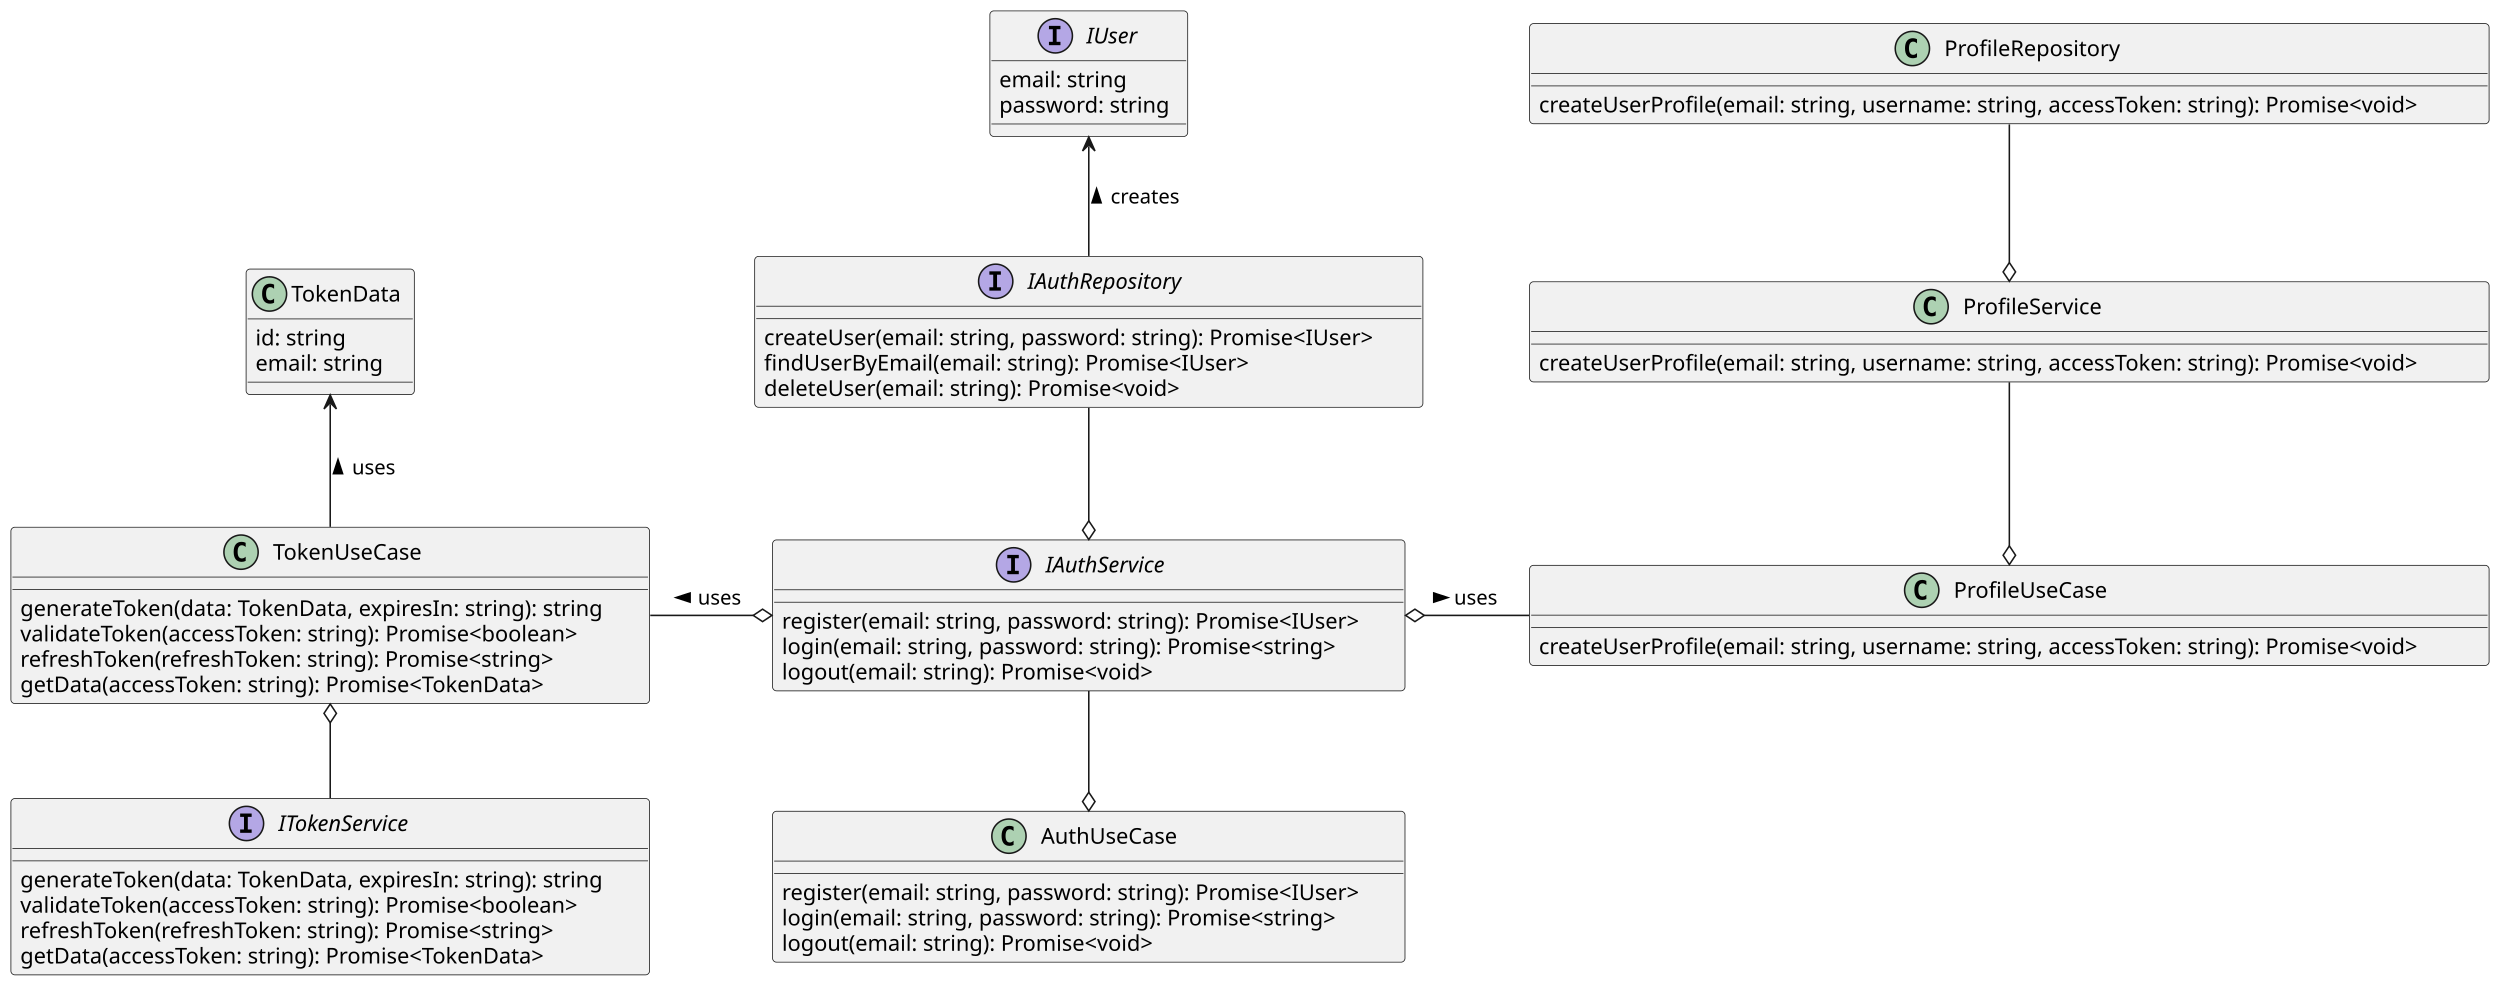
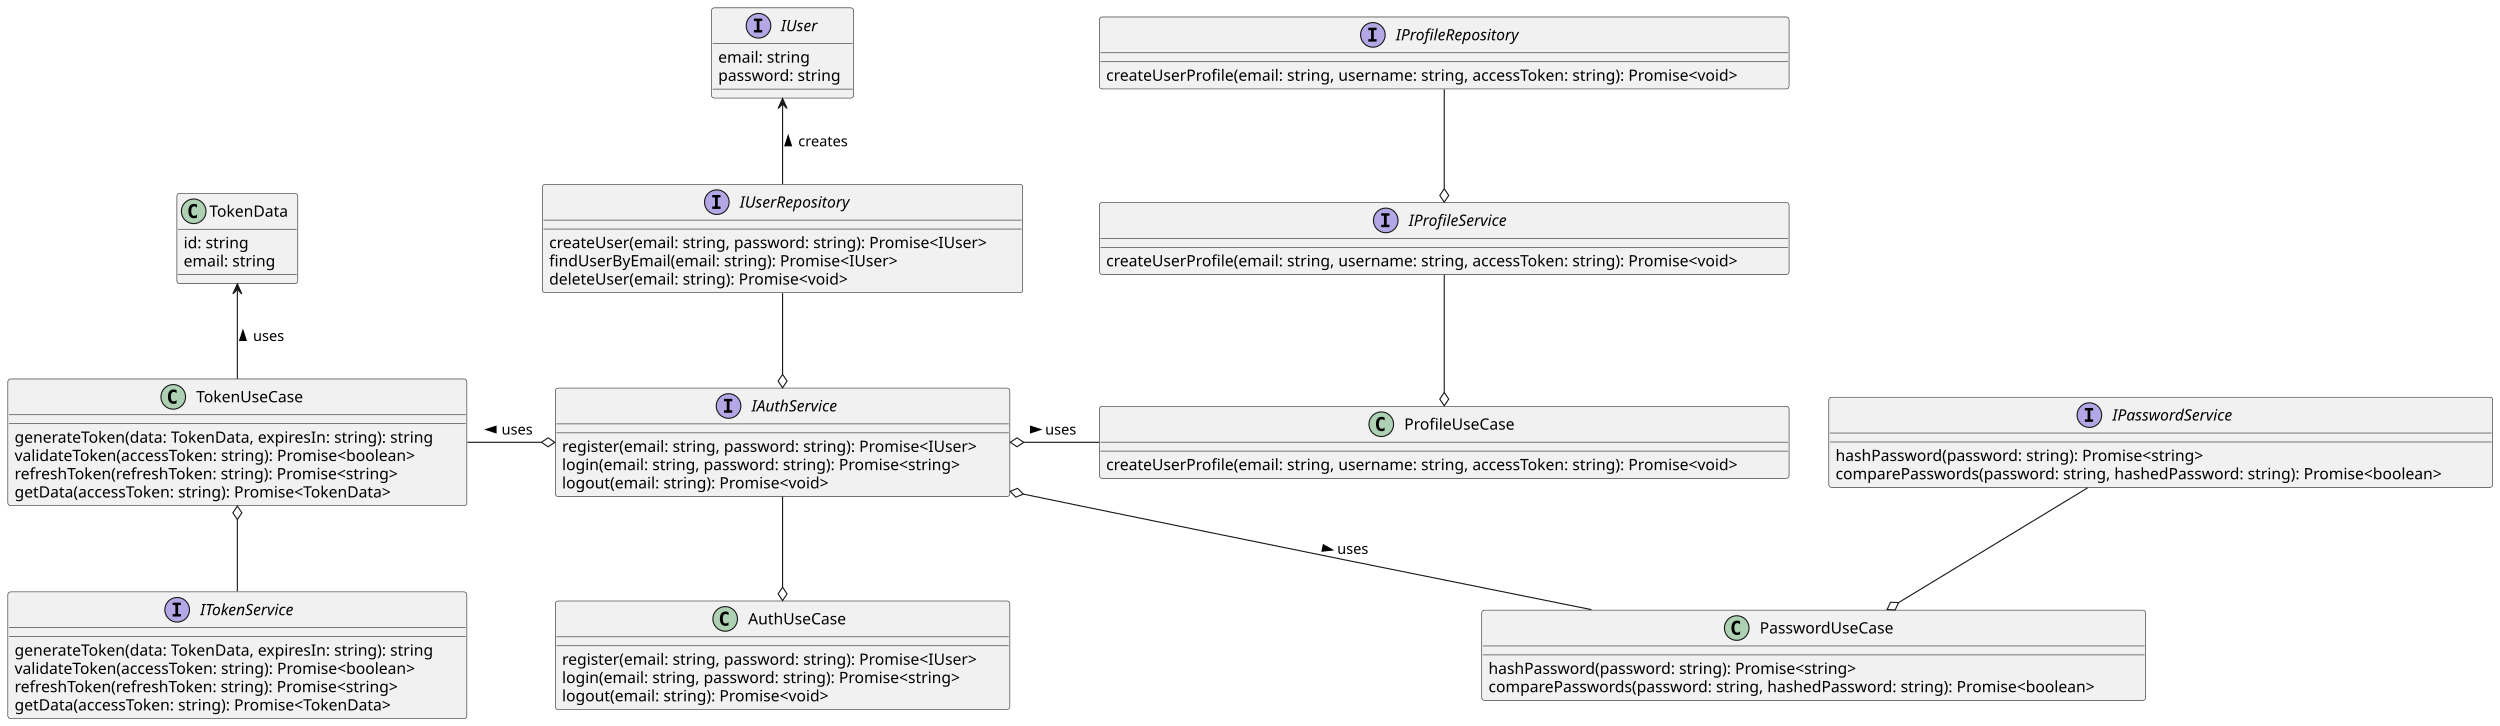
- <svg xmlns="http://www.w3.org/2000/svg" contentStyleType="text/css" height="632px" preserveAspectRatio="none" style="width:1605px;height:632px;background:#FFFFFF;" version="1.1" viewBox="0 0 1605 632" width="1605px" zoomAndPan="magnify">
+ <svg xmlns="http://www.w3.org/2000/svg" contentStyleType="text/css" height="648px" preserveAspectRatio="none" style="width:2233px;height:648px;background:#FFFFFF;" version="1.1" viewBox="0 0 2233 648" width="2233px" zoomAndPan="magnify">
  <defs />
  <g>
    <g id="elem_IUser">
      <rect codeLine="2" fill="#F1F1F1" height="80.594" id="IUser" rx="2.5" ry="2.5" style="stroke:#181818;stroke-width:0.5;" width="127" x="635.5" y="7" />
      <ellipse cx="677.5" cy="23" fill="#B4A7E5" rx="11" ry="11" style="stroke:#181818;stroke-width:1.0;" />
      <path d="M673.422,18.766 L673.422,16.609 L680.812,16.609 L680.812,18.766 L678.344,18.766 L678.344,26.844 L680.812,26.844 L680.812,29 L673.422,29 L673.422,26.844 L675.891,26.844 L675.891,18.766 L673.422,18.766 Z " fill="#000000" />
      <text fill="#000000" font-family="sans-serif" font-size="14" font-style="italic" lengthAdjust="spacing" textLength="35" x="697.5" y="27.847">IUser</text>
      <line style="stroke:#181818;stroke-width:0.5;" x1="636.5" x2="761.5" y1="39" y2="39" />
      <text fill="#000000" font-family="sans-serif" font-size="14" lengthAdjust="spacing" textLength="84" x="641.5" y="55.995">email: string</text>
      <text fill="#000000" font-family="sans-serif" font-size="14" lengthAdjust="spacing" textLength="115" x="641.5" y="72.292">password: string</text>
      <line style="stroke:#181818;stroke-width:0.5;" x1="636.5" x2="761.5" y1="79.594" y2="79.594" />
    </g>
    <g id="elem_TokenData">
      <rect codeLine="7" fill="#F1F1F1" height="80.594" id="TokenData" rx="2.5" ry="2.5" style="stroke:#181818;stroke-width:0.5;" width="108" x="158" y="172.74" />
      <ellipse cx="173" cy="188.74" fill="#ADD1B2" rx="11" ry="11" style="stroke:#181818;stroke-width:1.0;" />
      <path d="M175.969,194.381 Q175.391,194.678 174.75,194.818 Q174.109,194.974 173.406,194.974 Q170.906,194.974 169.578,193.334 Q168.266,191.678 168.266,188.553 Q168.266,185.428 169.578,183.771 Q170.906,182.115 173.406,182.115 Q174.109,182.115 174.75,182.271 Q175.406,182.428 175.969,182.724 L175.969,185.443 Q175.344,184.865 174.75,184.599 Q174.156,184.318 173.531,184.318 Q172.188,184.318 171.5,185.396 Q170.812,186.459 170.812,188.553 Q170.812,190.646 171.5,191.724 Q172.188,192.787 173.531,192.787 Q174.156,192.787 174.75,192.521 Q175.344,192.24 175.969,191.662 L175.969,194.381 Z " fill="#000000" />
      <text fill="#000000" font-family="sans-serif" font-size="14" lengthAdjust="spacing" textLength="76" x="187" y="193.587">TokenData</text>
      <line style="stroke:#181818;stroke-width:0.5;" x1="159" x2="265" y1="204.74" y2="204.74" />
      <text fill="#000000" font-family="sans-serif" font-size="14" lengthAdjust="spacing" textLength="60" x="164" y="221.735">id: string</text>
      <text fill="#000000" font-family="sans-serif" font-size="14" lengthAdjust="spacing" textLength="84" x="164" y="238.032">email: string</text>
      <line style="stroke:#181818;stroke-width:0.5;" x1="159" x2="265" y1="245.334" y2="245.334" />
    </g>
-     <g id="elem_IAuthRepository">
-       <rect codeLine="12" fill="#F1F1F1" height="96.891" id="IAuthRepository" rx="2.5" ry="2.5" style="stroke:#181818;stroke-width:0.5;" width="429" x="484.5" y="164.59" />
-       <ellipse cx="639.25" cy="180.59" fill="#B4A7E5" rx="11" ry="11" style="stroke:#181818;stroke-width:1.0;" />
-       <path d="M635.172,176.356 L635.172,174.199 L642.562,174.199 L642.562,176.356 L640.094,176.356 L640.094,184.434 L642.562,184.434 L642.562,186.59 L635.172,186.59 L635.172,184.434 L637.641,184.434 L637.641,176.356 L635.172,176.356 Z " fill="#000000" />
-       <text fill="#000000" font-family="sans-serif" font-size="14" font-style="italic" lengthAdjust="spacing" textLength="111" x="659.75" y="185.437">IAuthRepository</text>
+     <g id="elem_IUserRepository">
+       <rect codeLine="12" fill="#F1F1F1" height="96.891" id="IUserRepository" rx="2.5" ry="2.5" style="stroke:#181818;stroke-width:0.5;" width="429" x="484.5" y="164.59" />
+       <ellipse cx="640.25" cy="180.59" fill="#B4A7E5" rx="11" ry="11" style="stroke:#181818;stroke-width:1.0;" />
+       <path d="M636.172,176.356 L636.172,174.199 L643.562,174.199 L643.562,176.356 L641.094,176.356 L641.094,184.434 L643.562,184.434 L643.562,186.59 L636.172,186.59 L636.172,184.434 L638.641,184.434 L638.641,176.356 L636.172,176.356 Z " fill="#000000" />
+       <text fill="#000000" font-family="sans-serif" font-size="14" font-style="italic" lengthAdjust="spacing" textLength="109" x="660.75" y="185.437">IUserRepository</text>
      <line style="stroke:#181818;stroke-width:0.5;" x1="485.5" x2="912.5" y1="196.59" y2="196.59" />
      <line style="stroke:#181818;stroke-width:0.5;" x1="485.5" x2="912.5" y1="204.59" y2="204.59" />
      <text fill="#000000" font-family="sans-serif" font-size="14" lengthAdjust="spacing" textLength="417" x="490.5" y="221.585">createUser(email: string, password: string): Promise&lt;IUser&gt;</text>
      <text fill="#000000" font-family="sans-serif" font-size="14" lengthAdjust="spacing" textLength="328" x="490.5" y="237.882">findUserByEmail(email: string): Promise&lt;IUser&gt;</text>
      <text fill="#000000" font-family="sans-serif" font-size="14" lengthAdjust="spacing" textLength="287" x="490.5" y="254.179">deleteUser(email: string): Promise&lt;void&gt;</text>
    </g>
    <g id="elem_IAuthService">
      <rect codeLine="18" fill="#F1F1F1" height="96.891" id="IAuthService" rx="2.5" ry="2.5" style="stroke:#181818;stroke-width:0.5;" width="406" x="496" y="346.63" />
      <ellipse cx="650.75" cy="362.63" fill="#B4A7E5" rx="11" ry="11" style="stroke:#181818;stroke-width:1.0;" />
      <path d="M646.672,358.396 L646.672,356.239 L654.062,356.239 L654.062,358.396 L651.594,358.396 L651.594,366.474 L654.062,366.474 L654.062,368.63 L646.672,368.63 L646.672,366.474 L649.141,366.474 L649.141,358.396 L646.672,358.396 Z " fill="#000000" />
      <text fill="#000000" font-family="sans-serif" font-size="14" font-style="italic" lengthAdjust="spacing" textLength="88" x="671.25" y="367.477">IAuthService</text>
      <line style="stroke:#181818;stroke-width:0.5;" x1="497" x2="901" y1="378.63" y2="378.63" />
      <line style="stroke:#181818;stroke-width:0.5;" x1="497" x2="901" y1="386.63" y2="386.63" />
      <text fill="#000000" font-family="sans-serif" font-size="14" lengthAdjust="spacing" textLength="394" x="502" y="403.625">register(email: string, password: string): Promise&lt;IUser&gt;</text>
      <text fill="#000000" font-family="sans-serif" font-size="14" lengthAdjust="spacing" textLength="378" x="502" y="419.922">login(email: string, password: string): Promise&lt;string&gt;</text>
      <text fill="#000000" font-family="sans-serif" font-size="14" lengthAdjust="spacing" textLength="255" x="502" y="436.219">logout(email: string): Promise&lt;void&gt;</text>
    </g>
+     <g id="elem_IPasswordService">
+       <rect codeLine="24" fill="#F1F1F1" height="80.594" id="IPasswordService" rx="2.5" ry="2.5" style="stroke:#181818;stroke-width:0.5;" width="593" x="1633.5" y="354.78" />
+       <ellipse cx="1866.25" cy="370.78" fill="#B4A7E5" rx="11" ry="11" style="stroke:#181818;stroke-width:1.0;" />
+       <path d="M1862.172,366.546 L1862.172,364.389 L1869.562,364.389 L1869.562,366.546 L1867.094,366.546 L1867.094,374.624 L1869.562,374.624 L1869.562,376.78 L1862.172,376.78 L1862.172,374.624 L1864.641,374.624 L1864.641,366.546 L1862.172,366.546 Z " fill="#000000" />
+       <text fill="#000000" font-family="sans-serif" font-size="14" font-style="italic" lengthAdjust="spacing" textLength="119" x="1886.75" y="375.627">IPasswordService</text>
+       <line style="stroke:#181818;stroke-width:0.5;" x1="1634.5" x2="2225.5" y1="386.78" y2="386.78" />
+       <line style="stroke:#181818;stroke-width:0.5;" x1="1634.5" x2="2225.5" y1="394.78" y2="394.78" />
+       <text fill="#000000" font-family="sans-serif" font-size="14" lengthAdjust="spacing" textLength="354" x="1639.5" y="411.775">hashPassword(password: string): Promise&lt;string&gt;</text>
+       <text fill="#000000" font-family="sans-serif" font-size="14" lengthAdjust="spacing" textLength="581" x="1639.5" y="428.072">comparePasswords(password: string, hashedPassword: string): Promise&lt;boolean&gt;</text>
+     </g>
    <g id="elem_AuthUseCase">
-       <rect codeLine="24" fill="#F1F1F1" height="96.891" id="AuthUseCase" rx="2.5" ry="2.5" style="stroke:#181818;stroke-width:0.5;" width="406" x="496" y="520.82" />
-       <ellipse cx="647.75" cy="536.82" fill="#ADD1B2" rx="11" ry="11" style="stroke:#181818;stroke-width:1.0;" />
-       <path d="M650.719,542.461 Q650.141,542.758 649.5,542.898 Q648.859,543.054 648.156,543.054 Q645.656,543.054 644.328,541.414 Q643.016,539.758 643.016,536.633 Q643.016,533.508 644.328,531.851 Q645.656,530.195 648.156,530.195 Q648.859,530.195 649.5,530.351 Q650.156,530.508 650.719,530.804 L650.719,533.523 Q650.094,532.945 649.5,532.679 Q648.906,532.398 648.281,532.398 Q646.938,532.398 646.25,533.476 Q645.562,534.539 645.562,536.633 Q645.562,538.726 646.25,539.804 Q646.938,540.867 648.281,540.867 Q648.906,540.867 649.5,540.601 Q650.094,540.32 650.719,539.742 L650.719,542.461 Z " fill="#000000" />
-       <text fill="#000000" font-family="sans-serif" font-size="14" lengthAdjust="spacing" textLength="94" x="668.25" y="541.667">AuthUseCase</text>
-       <line style="stroke:#181818;stroke-width:0.5;" x1="497" x2="901" y1="552.82" y2="552.82" />
-       <line style="stroke:#181818;stroke-width:0.5;" x1="497" x2="901" y1="560.82" y2="560.82" />
-       <text fill="#000000" font-family="sans-serif" font-size="14" lengthAdjust="spacing" textLength="394" x="502" y="577.815">register(email: string, password: string): Promise&lt;IUser&gt;</text>
-       <text fill="#000000" font-family="sans-serif" font-size="14" lengthAdjust="spacing" textLength="378" x="502" y="594.112">login(email: string, password: string): Promise&lt;string&gt;</text>
-       <text fill="#000000" font-family="sans-serif" font-size="14" lengthAdjust="spacing" textLength="255" x="502" y="610.409">logout(email: string): Promise&lt;void&gt;</text>
+       <rect codeLine="29" fill="#F1F1F1" height="96.891" id="AuthUseCase" rx="2.5" ry="2.5" style="stroke:#181818;stroke-width:0.5;" width="406" x="496" y="536.82" />
+       <ellipse cx="647.75" cy="552.82" fill="#ADD1B2" rx="11" ry="11" style="stroke:#181818;stroke-width:1.0;" />
+       <path d="M650.719,558.461 Q650.141,558.758 649.5,558.898 Q648.859,559.054 648.156,559.054 Q645.656,559.054 644.328,557.414 Q643.016,555.758 643.016,552.633 Q643.016,549.508 644.328,547.851 Q645.656,546.195 648.156,546.195 Q648.859,546.195 649.5,546.351 Q650.156,546.508 650.719,546.804 L650.719,549.523 Q650.094,548.945 649.5,548.679 Q648.906,548.398 648.281,548.398 Q646.938,548.398 646.25,549.476 Q645.562,550.539 645.562,552.633 Q645.562,554.726 646.25,555.804 Q646.938,556.867 648.281,556.867 Q648.906,556.867 649.5,556.601 Q650.094,556.32 650.719,555.742 L650.719,558.461 Z " fill="#000000" />
+       <text fill="#000000" font-family="sans-serif" font-size="14" lengthAdjust="spacing" textLength="94" x="668.25" y="557.667">AuthUseCase</text>
+       <line style="stroke:#181818;stroke-width:0.5;" x1="497" x2="901" y1="568.82" y2="568.82" />
+       <line style="stroke:#181818;stroke-width:0.5;" x1="497" x2="901" y1="576.82" y2="576.82" />
+       <text fill="#000000" font-family="sans-serif" font-size="14" lengthAdjust="spacing" textLength="394" x="502" y="593.815">register(email: string, password: string): Promise&lt;IUser&gt;</text>
+       <text fill="#000000" font-family="sans-serif" font-size="14" lengthAdjust="spacing" textLength="378" x="502" y="610.112">login(email: string, password: string): Promise&lt;string&gt;</text>
+       <text fill="#000000" font-family="sans-serif" font-size="14" lengthAdjust="spacing" textLength="255" x="502" y="626.409">logout(email: string): Promise&lt;void&gt;</text>
+     </g>
+     <g id="elem_PasswordUseCase">
+       <rect codeLine="35" fill="#F1F1F1" height="80.594" id="PasswordUseCase" rx="2.5" ry="2.5" style="stroke:#181818;stroke-width:0.5;" width="593" x="1323.5" y="544.97" />
+       <ellipse cx="1551.25" cy="560.97" fill="#ADD1B2" rx="11" ry="11" style="stroke:#181818;stroke-width:1.0;" />
+       <path d="M1554.219,566.611 Q1553.641,566.908 1553,567.048 Q1552.359,567.204 1551.656,567.204 Q1549.156,567.204 1547.828,565.564 Q1546.516,563.908 1546.516,560.783 Q1546.516,557.658 1547.828,556.001 Q1549.156,554.345 1551.656,554.345 Q1552.359,554.345 1553,554.501 Q1553.656,554.658 1554.219,554.954 L1554.219,557.673 Q1553.594,557.095 1553,556.829 Q1552.406,556.548 1551.781,556.548 Q1550.438,556.548 1549.75,557.626 Q1549.062,558.689 1549.062,560.783 Q1549.062,562.876 1549.75,563.954 Q1550.438,565.017 1551.781,565.017 Q1552.406,565.017 1553,564.751 Q1553.594,564.47 1554.219,563.892 L1554.219,566.611 Z " fill="#000000" />
+       <text fill="#000000" font-family="sans-serif" font-size="14" lengthAdjust="spacing" textLength="129" x="1571.75" y="565.817">PasswordUseCase</text>
+       <line style="stroke:#181818;stroke-width:0.5;" x1="1324.5" x2="1915.5" y1="576.97" y2="576.97" />
+       <line style="stroke:#181818;stroke-width:0.5;" x1="1324.5" x2="1915.5" y1="584.97" y2="584.97" />
+       <text fill="#000000" font-family="sans-serif" font-size="14" lengthAdjust="spacing" textLength="354" x="1329.5" y="601.965">hashPassword(password: string): Promise&lt;string&gt;</text>
+       <text fill="#000000" font-family="sans-serif" font-size="14" lengthAdjust="spacing" textLength="581" x="1329.5" y="618.262">comparePasswords(password: string, hashedPassword: string): Promise&lt;boolean&gt;</text>
    </g>
    <g id="elem_ITokenService">
-       <rect codeLine="30" fill="#F1F1F1" height="113.188" id="ITokenService" rx="2.5" ry="2.5" style="stroke:#181818;stroke-width:0.5;" width="410" x="7" y="512.67" />
-       <ellipse cx="158.25" cy="528.67" fill="#B4A7E5" rx="11" ry="11" style="stroke:#181818;stroke-width:1.0;" />
-       <path d="M154.172,524.436 L154.172,522.279 L161.562,522.279 L161.562,524.436 L159.094,524.436 L159.094,532.514 L161.562,532.514 L161.562,534.67 L154.172,534.67 L154.172,532.514 L156.641,532.514 L156.641,524.436 L154.172,524.436 Z " fill="#000000" />
-       <text fill="#000000" font-family="sans-serif" font-size="14" font-style="italic" lengthAdjust="spacing" textLength="99" x="178.75" y="533.517">ITokenService</text>
-       <line style="stroke:#181818;stroke-width:0.5;" x1="8" x2="416" y1="544.67" y2="544.67" />
-       <line style="stroke:#181818;stroke-width:0.5;" x1="8" x2="416" y1="552.67" y2="552.67" />
-       <text fill="#000000" font-family="sans-serif" font-size="14" lengthAdjust="spacing" textLength="398" x="13" y="569.665">generateToken(data: TokenData, expiresIn: string): string</text>
-       <text fill="#000000" font-family="sans-serif" font-size="14" lengthAdjust="spacing" textLength="392" x="13" y="585.962">validateToken(accessToken: string): Promise&lt;boolean&gt;</text>
-       <text fill="#000000" font-family="sans-serif" font-size="14" lengthAdjust="spacing" textLength="372" x="13" y="602.259">refreshToken(refreshToken: string): Promise&lt;string&gt;</text>
-       <text fill="#000000" font-family="sans-serif" font-size="14" lengthAdjust="spacing" textLength="371" x="13" y="618.556">getData(accessToken: string): Promise&lt;TokenData&gt;</text>
+       <rect codeLine="40" fill="#F1F1F1" height="113.188" id="ITokenService" rx="2.5" ry="2.5" style="stroke:#181818;stroke-width:0.5;" width="410" x="7" y="528.67" />
+       <ellipse cx="158.25" cy="544.67" fill="#B4A7E5" rx="11" ry="11" style="stroke:#181818;stroke-width:1.0;" />
+       <path d="M154.172,540.436 L154.172,538.279 L161.562,538.279 L161.562,540.436 L159.094,540.436 L159.094,548.514 L161.562,548.514 L161.562,550.67 L154.172,550.67 L154.172,548.514 L156.641,548.514 L156.641,540.436 L154.172,540.436 Z " fill="#000000" />
+       <text fill="#000000" font-family="sans-serif" font-size="14" font-style="italic" lengthAdjust="spacing" textLength="99" x="178.75" y="549.517">ITokenService</text>
+       <line style="stroke:#181818;stroke-width:0.5;" x1="8" x2="416" y1="560.67" y2="560.67" />
+       <line style="stroke:#181818;stroke-width:0.5;" x1="8" x2="416" y1="568.67" y2="568.67" />
+       <text fill="#000000" font-family="sans-serif" font-size="14" lengthAdjust="spacing" textLength="398" x="13" y="585.665">generateToken(data: TokenData, expiresIn: string): string</text>
+       <text fill="#000000" font-family="sans-serif" font-size="14" lengthAdjust="spacing" textLength="392" x="13" y="601.962">validateToken(accessToken: string): Promise&lt;boolean&gt;</text>
+       <text fill="#000000" font-family="sans-serif" font-size="14" lengthAdjust="spacing" textLength="372" x="13" y="618.259">refreshToken(refreshToken: string): Promise&lt;string&gt;</text>
+       <text fill="#000000" font-family="sans-serif" font-size="14" lengthAdjust="spacing" textLength="371" x="13" y="634.556">getData(accessToken: string): Promise&lt;TokenData&gt;</text>
    </g>
    <g id="elem_TokenUseCase">
-       <rect codeLine="37" fill="#F1F1F1" height="113.188" id="TokenUseCase" rx="2.5" ry="2.5" style="stroke:#181818;stroke-width:0.5;" width="410" x="7" y="338.48" />
+       <rect codeLine="47" fill="#F1F1F1" height="113.188" id="TokenUseCase" rx="2.5" ry="2.5" style="stroke:#181818;stroke-width:0.5;" width="410" x="7" y="338.48" />
      <ellipse cx="154.75" cy="354.48" fill="#ADD1B2" rx="11" ry="11" style="stroke:#181818;stroke-width:1.0;" />
      <path d="M157.719,360.121 Q157.141,360.418 156.5,360.558 Q155.859,360.714 155.156,360.714 Q152.656,360.714 151.328,359.074 Q150.016,357.418 150.016,354.293 Q150.016,351.168 151.328,349.511 Q152.656,347.855 155.156,347.855 Q155.859,347.855 156.5,348.011 Q157.156,348.168 157.719,348.464 L157.719,351.183 Q157.094,350.605 156.5,350.339 Q155.906,350.058 155.281,350.058 Q153.938,350.058 153.25,351.136 Q152.562,352.199 152.562,354.293 Q152.562,356.386 153.25,357.464 Q153.938,358.527 155.281,358.527 Q155.906,358.527 156.5,358.261 Q157.094,357.98 157.719,357.402 L157.719,360.121 Z " fill="#000000" />
      <text fill="#000000" font-family="sans-serif" font-size="14" lengthAdjust="spacing" textLength="106" x="175.25" y="359.327">TokenUseCase</text>
      <line style="stroke:#181818;stroke-width:0.5;" x1="8" x2="416" y1="370.48" y2="370.48" />
      <line style="stroke:#181818;stroke-width:0.5;" x1="8" x2="416" y1="378.48" y2="378.48" />
      <text fill="#000000" font-family="sans-serif" font-size="14" lengthAdjust="spacing" textLength="398" x="13" y="395.475">generateToken(data: TokenData, expiresIn: string): string</text>
      <text fill="#000000" font-family="sans-serif" font-size="14" lengthAdjust="spacing" textLength="392" x="13" y="411.772">validateToken(accessToken: string): Promise&lt;boolean&gt;</text>
      <text fill="#000000" font-family="sans-serif" font-size="14" lengthAdjust="spacing" textLength="372" x="13" y="428.069">refreshToken(refreshToken: string): Promise&lt;string&gt;</text>
      <text fill="#000000" font-family="sans-serif" font-size="14" lengthAdjust="spacing" textLength="371" x="13" y="444.366">getData(accessToken: string): Promise&lt;TokenData&gt;</text>
    </g>
-     <g id="elem_ProfileRepository">
-       <rect codeLine="44" fill="#F1F1F1" height="64.297" id="ProfileRepository" rx="2.5" ry="2.5" style="stroke:#181818;stroke-width:0.5;" width="616" x="982" y="15.15" />
-       <ellipse cx="1227.75" cy="31.15" fill="#ADD1B2" rx="11" ry="11" style="stroke:#181818;stroke-width:1.0;" />
-       <path d="M1230.719,36.791 Q1230.141,37.087 1229.5,37.228 Q1228.859,37.384 1228.156,37.384 Q1225.656,37.384 1224.328,35.744 Q1223.016,34.087 1223.016,30.962 Q1223.016,27.837 1224.328,26.181 Q1225.656,24.525 1228.156,24.525 Q1228.859,24.525 1229.5,24.681 Q1230.156,24.837 1230.719,25.134 L1230.719,27.853 Q1230.094,27.275 1229.5,27.009 Q1228.906,26.728 1228.281,26.728 Q1226.938,26.728 1226.25,27.806 Q1225.562,28.869 1225.562,30.962 Q1225.562,33.056 1226.25,34.134 Q1226.938,35.197 1228.281,35.197 Q1228.906,35.197 1229.5,34.931 Q1230.094,34.65 1230.719,34.072 L1230.719,36.791 Z " fill="#000000" />
-       <text fill="#000000" font-family="sans-serif" font-size="14" lengthAdjust="spacing" textLength="116" x="1248.25" y="35.997">ProfileRepository</text>
+     <g id="elem_IProfileRepository">
+       <rect codeLine="54" fill="#F1F1F1" height="64.297" id="IProfileRepository" rx="2.5" ry="2.5" style="stroke:#181818;stroke-width:0.5;" width="616" x="982" y="15.15" />
+       <ellipse cx="1226.25" cy="31.15" fill="#B4A7E5" rx="11" ry="11" style="stroke:#181818;stroke-width:1.0;" />
+       <path d="M1222.172,26.916 L1222.172,24.759 L1229.562,24.759 L1229.562,26.916 L1227.094,26.916 L1227.094,34.994 L1229.562,34.994 L1229.562,37.15 L1222.172,37.15 L1222.172,34.994 L1224.641,34.994 L1224.641,26.916 L1222.172,26.916 Z " fill="#000000" />
+       <text fill="#000000" font-family="sans-serif" font-size="14" font-style="italic" lengthAdjust="spacing" textLength="119" x="1246.75" y="35.997">IProfileRepository</text>
      <line style="stroke:#181818;stroke-width:0.5;" x1="983" x2="1597" y1="47.15" y2="47.15" />
      <line style="stroke:#181818;stroke-width:0.5;" x1="983" x2="1597" y1="55.15" y2="55.15" />
      <text fill="#000000" font-family="sans-serif" font-size="14" lengthAdjust="spacing" textLength="604" x="988" y="72.145">createUserProfile(email: string, username: string, accessToken: string): Promise&lt;void&gt;</text>
    </g>
-     <g id="elem_ProfileService">
-       <rect codeLine="48" fill="#F1F1F1" height="64.297" id="ProfileService" rx="2.5" ry="2.5" style="stroke:#181818;stroke-width:0.5;" width="616" x="982" y="180.89" />
-       <ellipse cx="1239.75" cy="196.89" fill="#ADD1B2" rx="11" ry="11" style="stroke:#181818;stroke-width:1.0;" />
-       <path d="M1242.719,202.531 Q1242.141,202.827 1241.5,202.968 Q1240.859,203.124 1240.156,203.124 Q1237.656,203.124 1236.328,201.484 Q1235.016,199.827 1235.016,196.702 Q1235.016,193.577 1236.328,191.921 Q1237.656,190.265 1240.156,190.265 Q1240.859,190.265 1241.5,190.421 Q1242.156,190.577 1242.719,190.874 L1242.719,193.593 Q1242.094,193.015 1241.5,192.749 Q1240.906,192.468 1240.281,192.468 Q1238.938,192.468 1238.25,193.546 Q1237.562,194.609 1237.562,196.702 Q1237.562,198.796 1238.25,199.874 Q1238.938,200.937 1240.281,200.937 Q1240.906,200.937 1241.5,200.671 Q1242.094,200.39 1242.719,199.812 L1242.719,202.531 Z " fill="#000000" />
-       <text fill="#000000" font-family="sans-serif" font-size="14" lengthAdjust="spacing" textLength="92" x="1260.25" y="201.737">ProfileService</text>
+     <g id="elem_IProfileService">
+       <rect codeLine="58" fill="#F1F1F1" height="64.297" id="IProfileService" rx="2.5" ry="2.5" style="stroke:#181818;stroke-width:0.5;" width="616" x="982" y="180.89" />
+       <ellipse cx="1237.75" cy="196.89" fill="#B4A7E5" rx="11" ry="11" style="stroke:#181818;stroke-width:1.0;" />
+       <path d="M1233.672,192.656 L1233.672,190.499 L1241.062,190.499 L1241.062,192.656 L1238.594,192.656 L1238.594,200.734 L1241.062,200.734 L1241.062,202.89 L1233.672,202.89 L1233.672,200.734 L1236.141,200.734 L1236.141,192.656 L1233.672,192.656 Z " fill="#000000" />
+       <text fill="#000000" font-family="sans-serif" font-size="14" font-style="italic" lengthAdjust="spacing" textLength="96" x="1258.25" y="201.737">IProfileService</text>
      <line style="stroke:#181818;stroke-width:0.5;" x1="983" x2="1597" y1="212.89" y2="212.89" />
      <line style="stroke:#181818;stroke-width:0.5;" x1="983" x2="1597" y1="220.89" y2="220.89" />
      <text fill="#000000" font-family="sans-serif" font-size="14" lengthAdjust="spacing" textLength="604" x="988" y="237.885">createUserProfile(email: string, username: string, accessToken: string): Promise&lt;void&gt;</text>
    </g>
    <g id="elem_ProfileUseCase">
-       <rect codeLine="52" fill="#F1F1F1" height="64.297" id="ProfileUseCase" rx="2.5" ry="2.5" style="stroke:#181818;stroke-width:0.5;" width="616" x="982" y="362.93" />
+       <rect codeLine="62" fill="#F1F1F1" height="64.297" id="ProfileUseCase" rx="2.5" ry="2.5" style="stroke:#181818;stroke-width:0.5;" width="616" x="982" y="362.93" />
      <ellipse cx="1233.75" cy="378.93" fill="#ADD1B2" rx="11" ry="11" style="stroke:#181818;stroke-width:1.0;" />
      <path d="M1236.719,384.571 Q1236.141,384.868 1235.5,385.008 Q1234.859,385.164 1234.156,385.164 Q1231.656,385.164 1230.328,383.524 Q1229.016,381.868 1229.016,378.743 Q1229.016,375.618 1230.328,373.961 Q1231.656,372.305 1234.156,372.305 Q1234.859,372.305 1235.5,372.461 Q1236.156,372.618 1236.719,372.914 L1236.719,375.633 Q1236.094,375.055 1235.5,374.789 Q1234.906,374.508 1234.281,374.508 Q1232.938,374.508 1232.25,375.586 Q1231.562,376.649 1231.562,378.743 Q1231.562,380.836 1232.25,381.914 Q1232.938,382.977 1234.281,382.977 Q1234.906,382.977 1235.5,382.711 Q1236.094,382.43 1236.719,381.852 L1236.719,384.571 Z " fill="#000000" />
      <text fill="#000000" font-family="sans-serif" font-size="14" lengthAdjust="spacing" textLength="104" x="1254.25" y="383.777">ProfileUseCase</text>
      <line style="stroke:#181818;stroke-width:0.5;" x1="983" x2="1597" y1="394.93" y2="394.93" />
      <line style="stroke:#181818;stroke-width:0.5;" x1="983" x2="1597" y1="402.93" y2="402.93" />
      <text fill="#000000" font-family="sans-serif" font-size="14" lengthAdjust="spacing" textLength="604" x="988" y="419.925">createUserProfile(email: string, username: string, accessToken: string): Promise&lt;void&gt;</text>
    </g>
-     <g id="link_IAuthRepository_IAuthService">
-       <path codeLine="56" d="M699,261.81 C699,287.96 699,308.26 699,334.39 " fill="none" id="IAuthRepository-to-IAuthService" style="stroke:#181818;stroke-width:1.0;" />
+     <g id="link_IUserRepository_IAuthService">
+       <path codeLine="66" d="M699,261.81 C699,287.96 699,308.26 699,334.39 " fill="none" id="IUserRepository-to-IAuthService" style="stroke:#181818;stroke-width:1.0;" />
      <polygon fill="none" points="699,346.39,703,340.39,699,334.39,695,340.39,699,346.39" style="stroke:#181818;stroke-width:1.0;" />
    </g>
    <g id="link_IAuthService_AuthUseCase">
-       <path codeLine="57" d="M699,443.59 C699,467.58 699,484.61 699,508.62 " fill="none" id="IAuthService-to-AuthUseCase" style="stroke:#181818;stroke-width:1.0;" />
-       <polygon fill="none" points="699,520.62,703,514.62,699,508.62,695,514.62,699,520.62" style="stroke:#181818;stroke-width:1.0;" />
+       <path codeLine="67" d="M699,443.57 C699,471.99 699,495.99 699,524.47 " fill="none" id="IAuthService-to-AuthUseCase" style="stroke:#181818;stroke-width:1.0;" />
+       <polygon fill="none" points="699,536.47,703,530.47,699,524.47,695,530.47,699,536.47" style="stroke:#181818;stroke-width:1.0;" />
+     </g>
+     <g id="link_IPasswordService_PasswordUseCase">
+       <path codeLine="68" d="M1864.64,435.76 C1811.97,467.73 1748.518,506.253 1695.798,538.254 " fill="none" id="IPasswordService-to-PasswordUseCase" style="stroke:#181818;stroke-width:1.0;" />
+       <polygon fill="none" points="1685.54,544.48,1692.745,544.786,1695.798,538.254,1688.594,537.947,1685.54,544.48" style="stroke:#181818;stroke-width:1.0;" />
    </g>
    <g id="link_TokenUseCase_IAuthService">
-       <path codeLine="59" d="M417.47,395.08 C443.32,395.08 457.75,395.08 483.57,395.08 " fill="none" id="TokenUseCase-to-IAuthService" style="stroke:#181818;stroke-width:1.0;" />
+       <path codeLine="70" d="M417.47,395.08 C443.32,395.08 457.75,395.08 483.57,395.08 " fill="none" id="TokenUseCase-to-IAuthService" style="stroke:#181818;stroke-width:1.0;" />
      <polygon fill="none" points="495.57,395.08,489.57,391.08,483.57,395.08,489.57,399.08,495.57,395.08" style="stroke:#181818;stroke-width:1.0;" />
      <polygon fill="#000000" points="434,383.646,443.045,386.585,443.045,380.707,434,383.646" style="stroke:#000000;stroke-width:1.0;" />
      <text fill="#000000" font-family="sans-serif" font-size="13" lengthAdjust="spacing" textLength="30" x="448" y="388.147">uses</text>
    </g>
    <g id="link_IAuthService_ProfileUseCase">
-       <path codeLine="60" d="M914.39,395.08 C940.1,395.08 954.84,395.08 981.73,395.08 " fill="none" id="IAuthService-backto-ProfileUseCase" style="stroke:#181818;stroke-width:1.0;" />
+       <path codeLine="71" d="M914.39,395.08 C940.1,395.08 954.84,395.08 981.73,395.08 " fill="none" id="IAuthService-backto-ProfileUseCase" style="stroke:#181818;stroke-width:1.0;" />
      <polygon fill="none" points="902.39,395.08,908.39,399.08,914.39,395.08,908.39,391.08,902.39,395.08" style="stroke:#181818;stroke-width:1.0;" />
      <polygon fill="#000000" points="929.5,383.646,920.455,380.707,920.455,386.585,929.5,383.646" style="stroke:#000000;stroke-width:1.0;" />
      <text fill="#000000" font-family="sans-serif" font-size="13" lengthAdjust="spacing" textLength="30" x="933.5" y="388.147">uses</text>
    </g>
+     <g id="link_IAuthService_PasswordUseCase">
+       <path codeLine="72" d="M913.998,441.325 C934.848,445.665 943.97,447.55 964,451.67 C1117.49,483.28 1291.34,518.39 1421.49,544.54 " fill="none" id="IAuthService-backto-PasswordUseCase" style="stroke:#181818;stroke-width:1.0;" />
+       <polygon fill="none" points="902.25,438.88,907.309,444.019,913.998,441.325,908.939,436.187,902.25,438.88" style="stroke:#181818;stroke-width:1.0;" />
+       <polygon fill="#000000" points="1190.28,491.233,1182.002,486.55,1180.83,492.31,1190.28,491.233" style="stroke:#000000;stroke-width:1.0;" />
+       <text fill="#000000" font-family="sans-serif" font-size="13" lengthAdjust="spacing" textLength="30" x="1194.38" y="494.737">uses</text>
+     </g>
    <g id="link_TokenUseCase_ITokenService">
-       <path codeLine="62" d="M212,463.98 C212,483.33 212,493 212,512.35 " fill="none" id="TokenUseCase-backto-ITokenService" style="stroke:#181818;stroke-width:1.0;" />
-       <polygon fill="none" points="212,451.98,208,457.98,212,463.98,216,457.98,212,451.98" style="stroke:#181818;stroke-width:1.0;" />
+       <path codeLine="74" d="M212,464.03 C212,488.08 212,504.14 212,528.2 " fill="none" id="TokenUseCase-backto-ITokenService" style="stroke:#181818;stroke-width:1.0;" />
+       <polygon fill="none" points="212,452.03,208,458.03,212,464.03,216,458.03,212,452.03" style="stroke:#181818;stroke-width:1.0;" />
    </g>
-     <g id="link_ProfileRepository_ProfileService">
-       <path codeLine="64" d="M1290,79.87 C1290,108.86 1290,139.6 1290,168.57 " fill="none" id="ProfileRepository-to-ProfileService" style="stroke:#181818;stroke-width:1.0;" />
+     <g id="link_IProfileRepository_IProfileService">
+       <path codeLine="76" d="M1290,79.87 C1290,108.86 1290,139.6 1290,168.57 " fill="none" id="IProfileRepository-to-IProfileService" style="stroke:#181818;stroke-width:1.0;" />
      <polygon fill="none" points="1290,180.57,1294,174.57,1290,168.57,1286,174.57,1290,180.57" style="stroke:#181818;stroke-width:1.0;" />
    </g>
-     <g id="link_ProfileService_ProfileUseCase">
-       <path codeLine="65" d="M1290,245.4 C1290,278.24 1290,317.54 1290,350.47 " fill="none" id="ProfileService-to-ProfileUseCase" style="stroke:#181818;stroke-width:1.0;" />
+     <g id="link_IProfileService_ProfileUseCase">
+       <path codeLine="77" d="M1290,245.4 C1290,278.24 1290,317.54 1290,350.47 " fill="none" id="IProfileService-to-ProfileUseCase" style="stroke:#181818;stroke-width:1.0;" />
      <polygon fill="none" points="1290,362.47,1294,356.47,1290,350.47,1286,356.47,1290,362.47" style="stroke:#181818;stroke-width:1.0;" />
    </g>
-     <g id="link_IUser_IAuthRepository">
-       <path codeLine="67" d="M699,93.93 C699,116.93 699,140.06 699,164.31 " fill="none" id="IUser-backto-IAuthRepository" style="stroke:#181818;stroke-width:1.0;" />
+     <g id="link_IUser_IUserRepository">
+       <path codeLine="79" d="M699,93.93 C699,116.93 699,140.06 699,164.31 " fill="none" id="IUser-backto-IUserRepository" style="stroke:#181818;stroke-width:1.0;" />
      <polygon fill="#181818" points="699,87.93,695,96.93,699,92.93,703,96.93,699,87.93" style="stroke:#181818;stroke-width:1.0;" />
      <polygon fill="#000000" points="704,121.156,701.061,130.202,706.939,130.202,704,121.156" style="stroke:#000000;stroke-width:1.0;" />
      <text fill="#000000" font-family="sans-serif" font-size="13" lengthAdjust="spacing" textLength="48" x="713" y="130.657">creates</text>
    </g>
    <g id="link_TokenData_TokenUseCase">
-       <path codeLine="69" d="M212,259.55 C212,284.39 212,310.82 212,338.27 " fill="none" id="TokenData-backto-TokenUseCase" style="stroke:#181818;stroke-width:1.0;" />
+       <path codeLine="81" d="M212,259.55 C212,284.39 212,310.82 212,338.27 " fill="none" id="TokenData-backto-TokenUseCase" style="stroke:#181818;stroke-width:1.0;" />
      <polygon fill="#181818" points="212,253.55,208,262.55,212,258.55,216,262.55,212,253.55" style="stroke:#181818;stroke-width:1.0;" />
      <polygon fill="#000000" points="217,295.046,214.061,304.091,219.939,304.091,217,295.046" style="stroke:#000000;stroke-width:1.0;" />
      <text fill="#000000" font-family="sans-serif" font-size="13" lengthAdjust="spacing" textLength="30" x="226" y="304.547">uses</text>
    </g>
  </g>
</svg>
